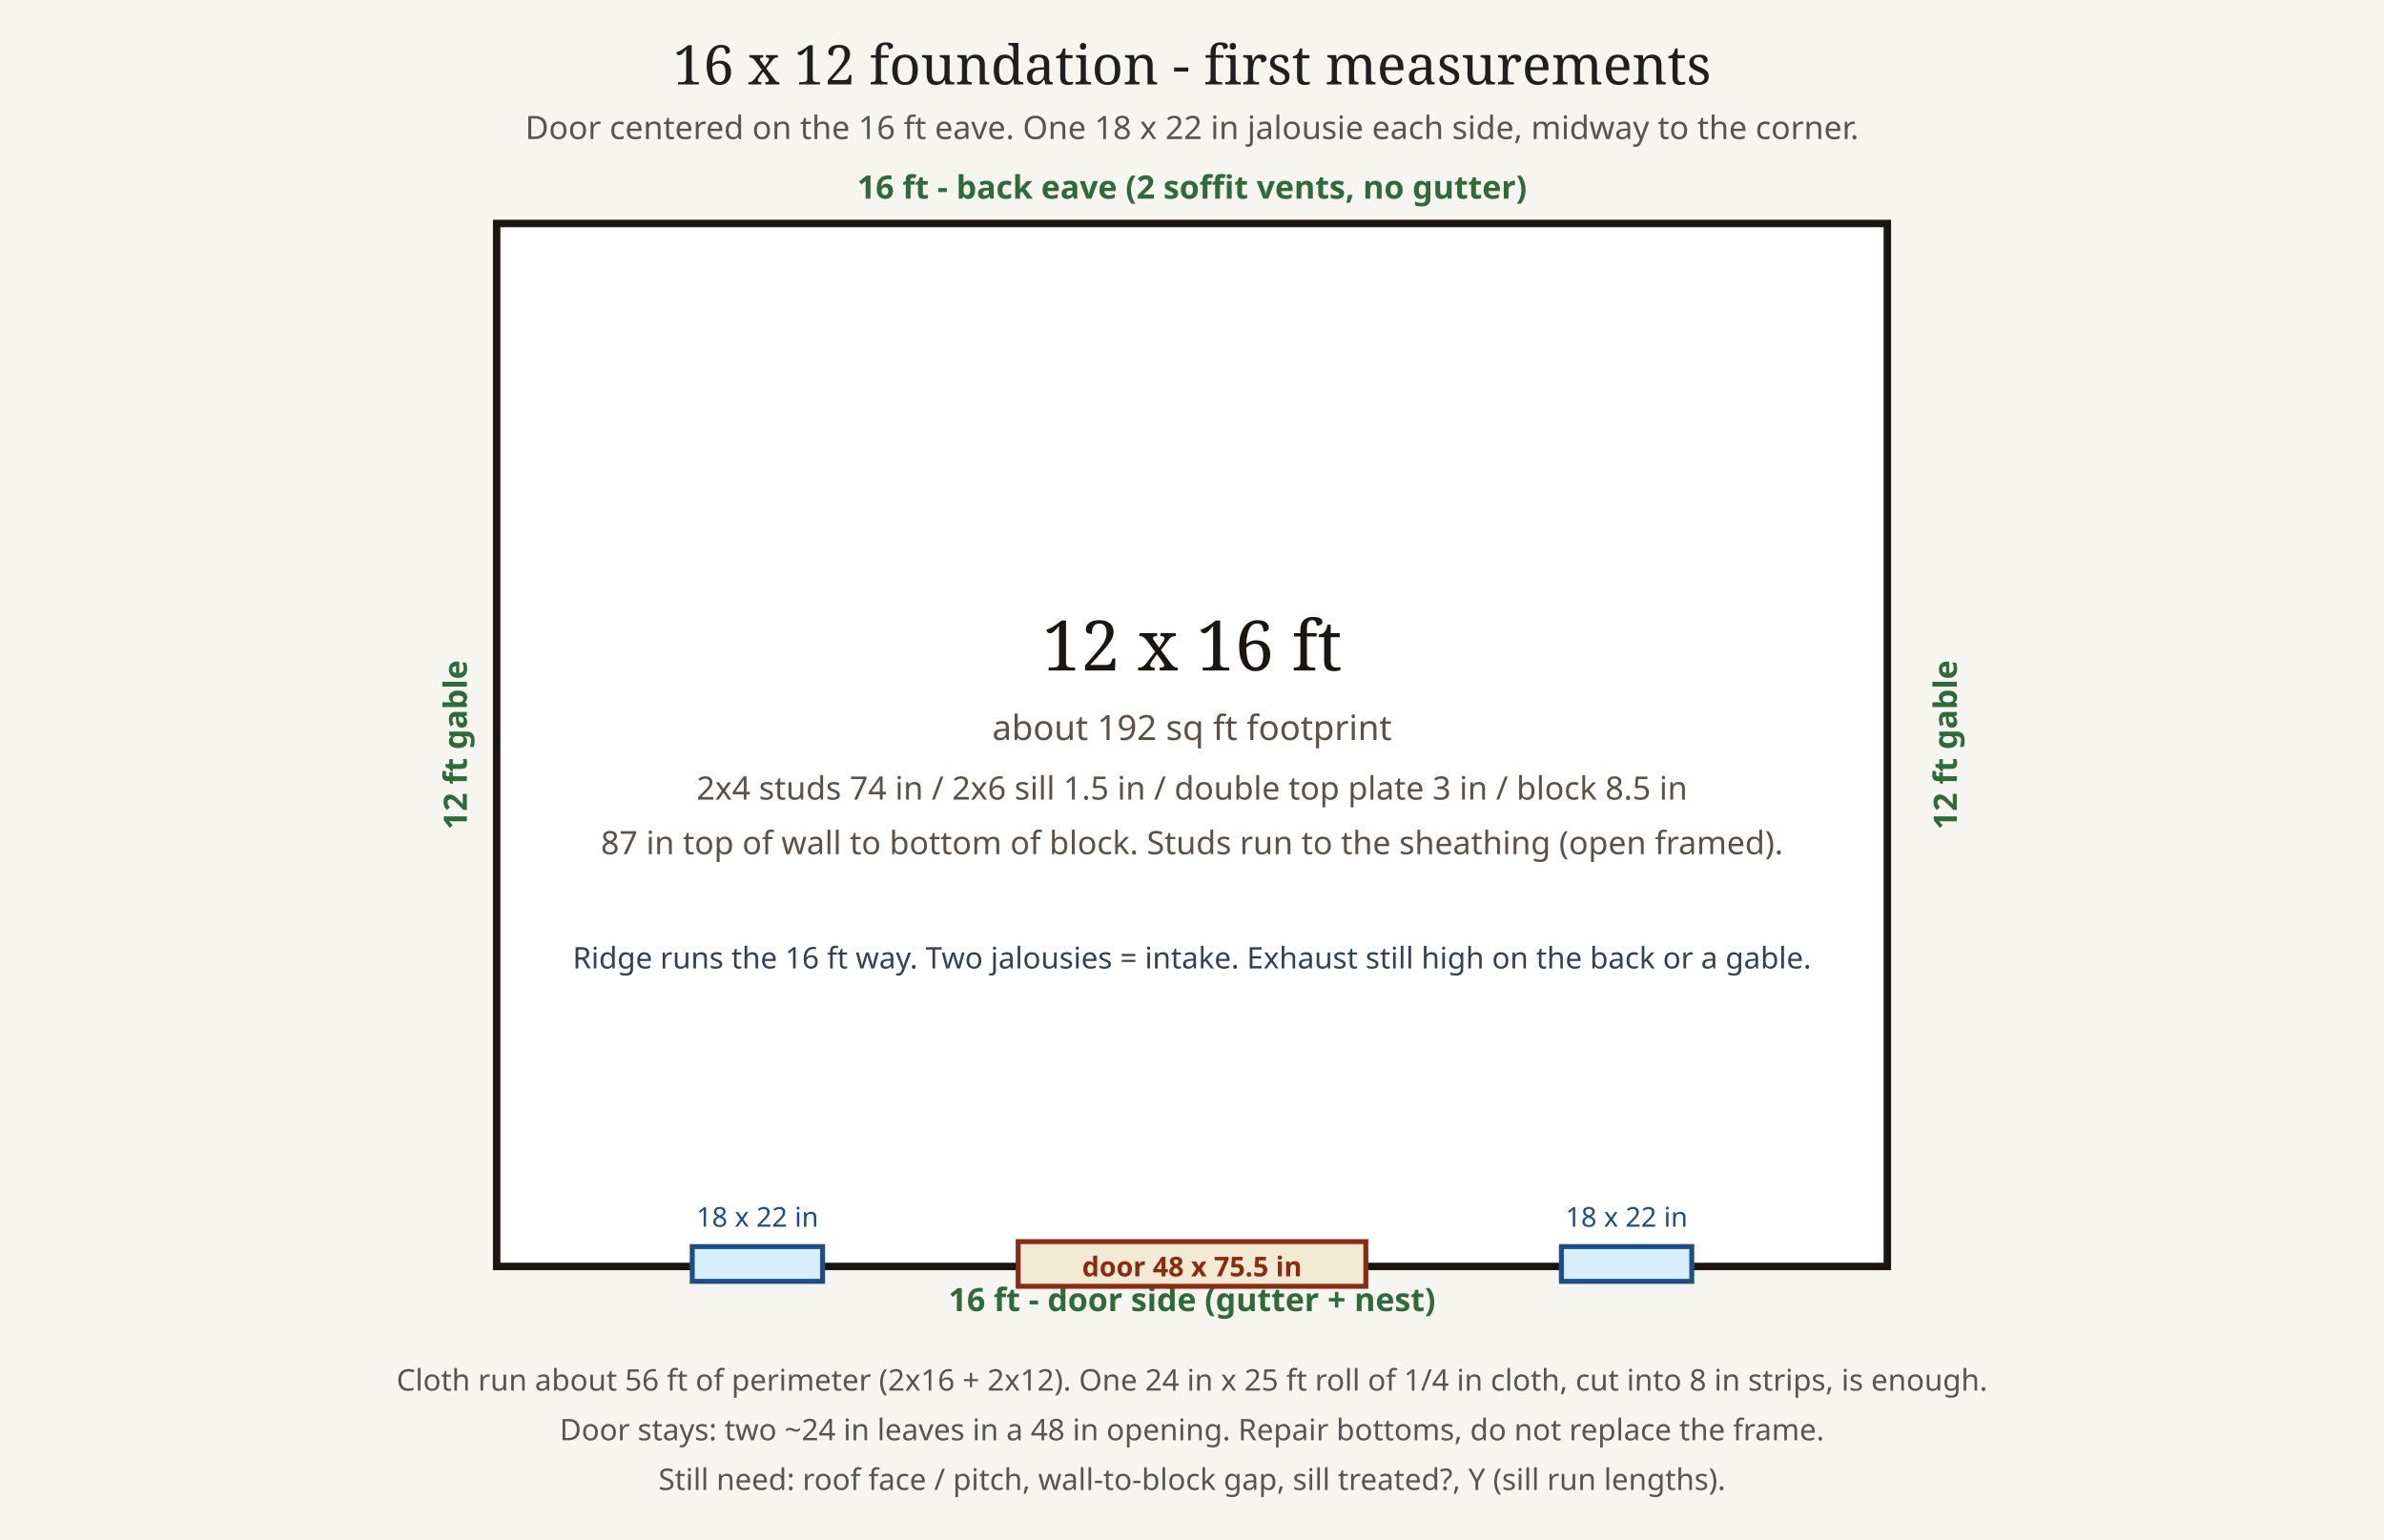
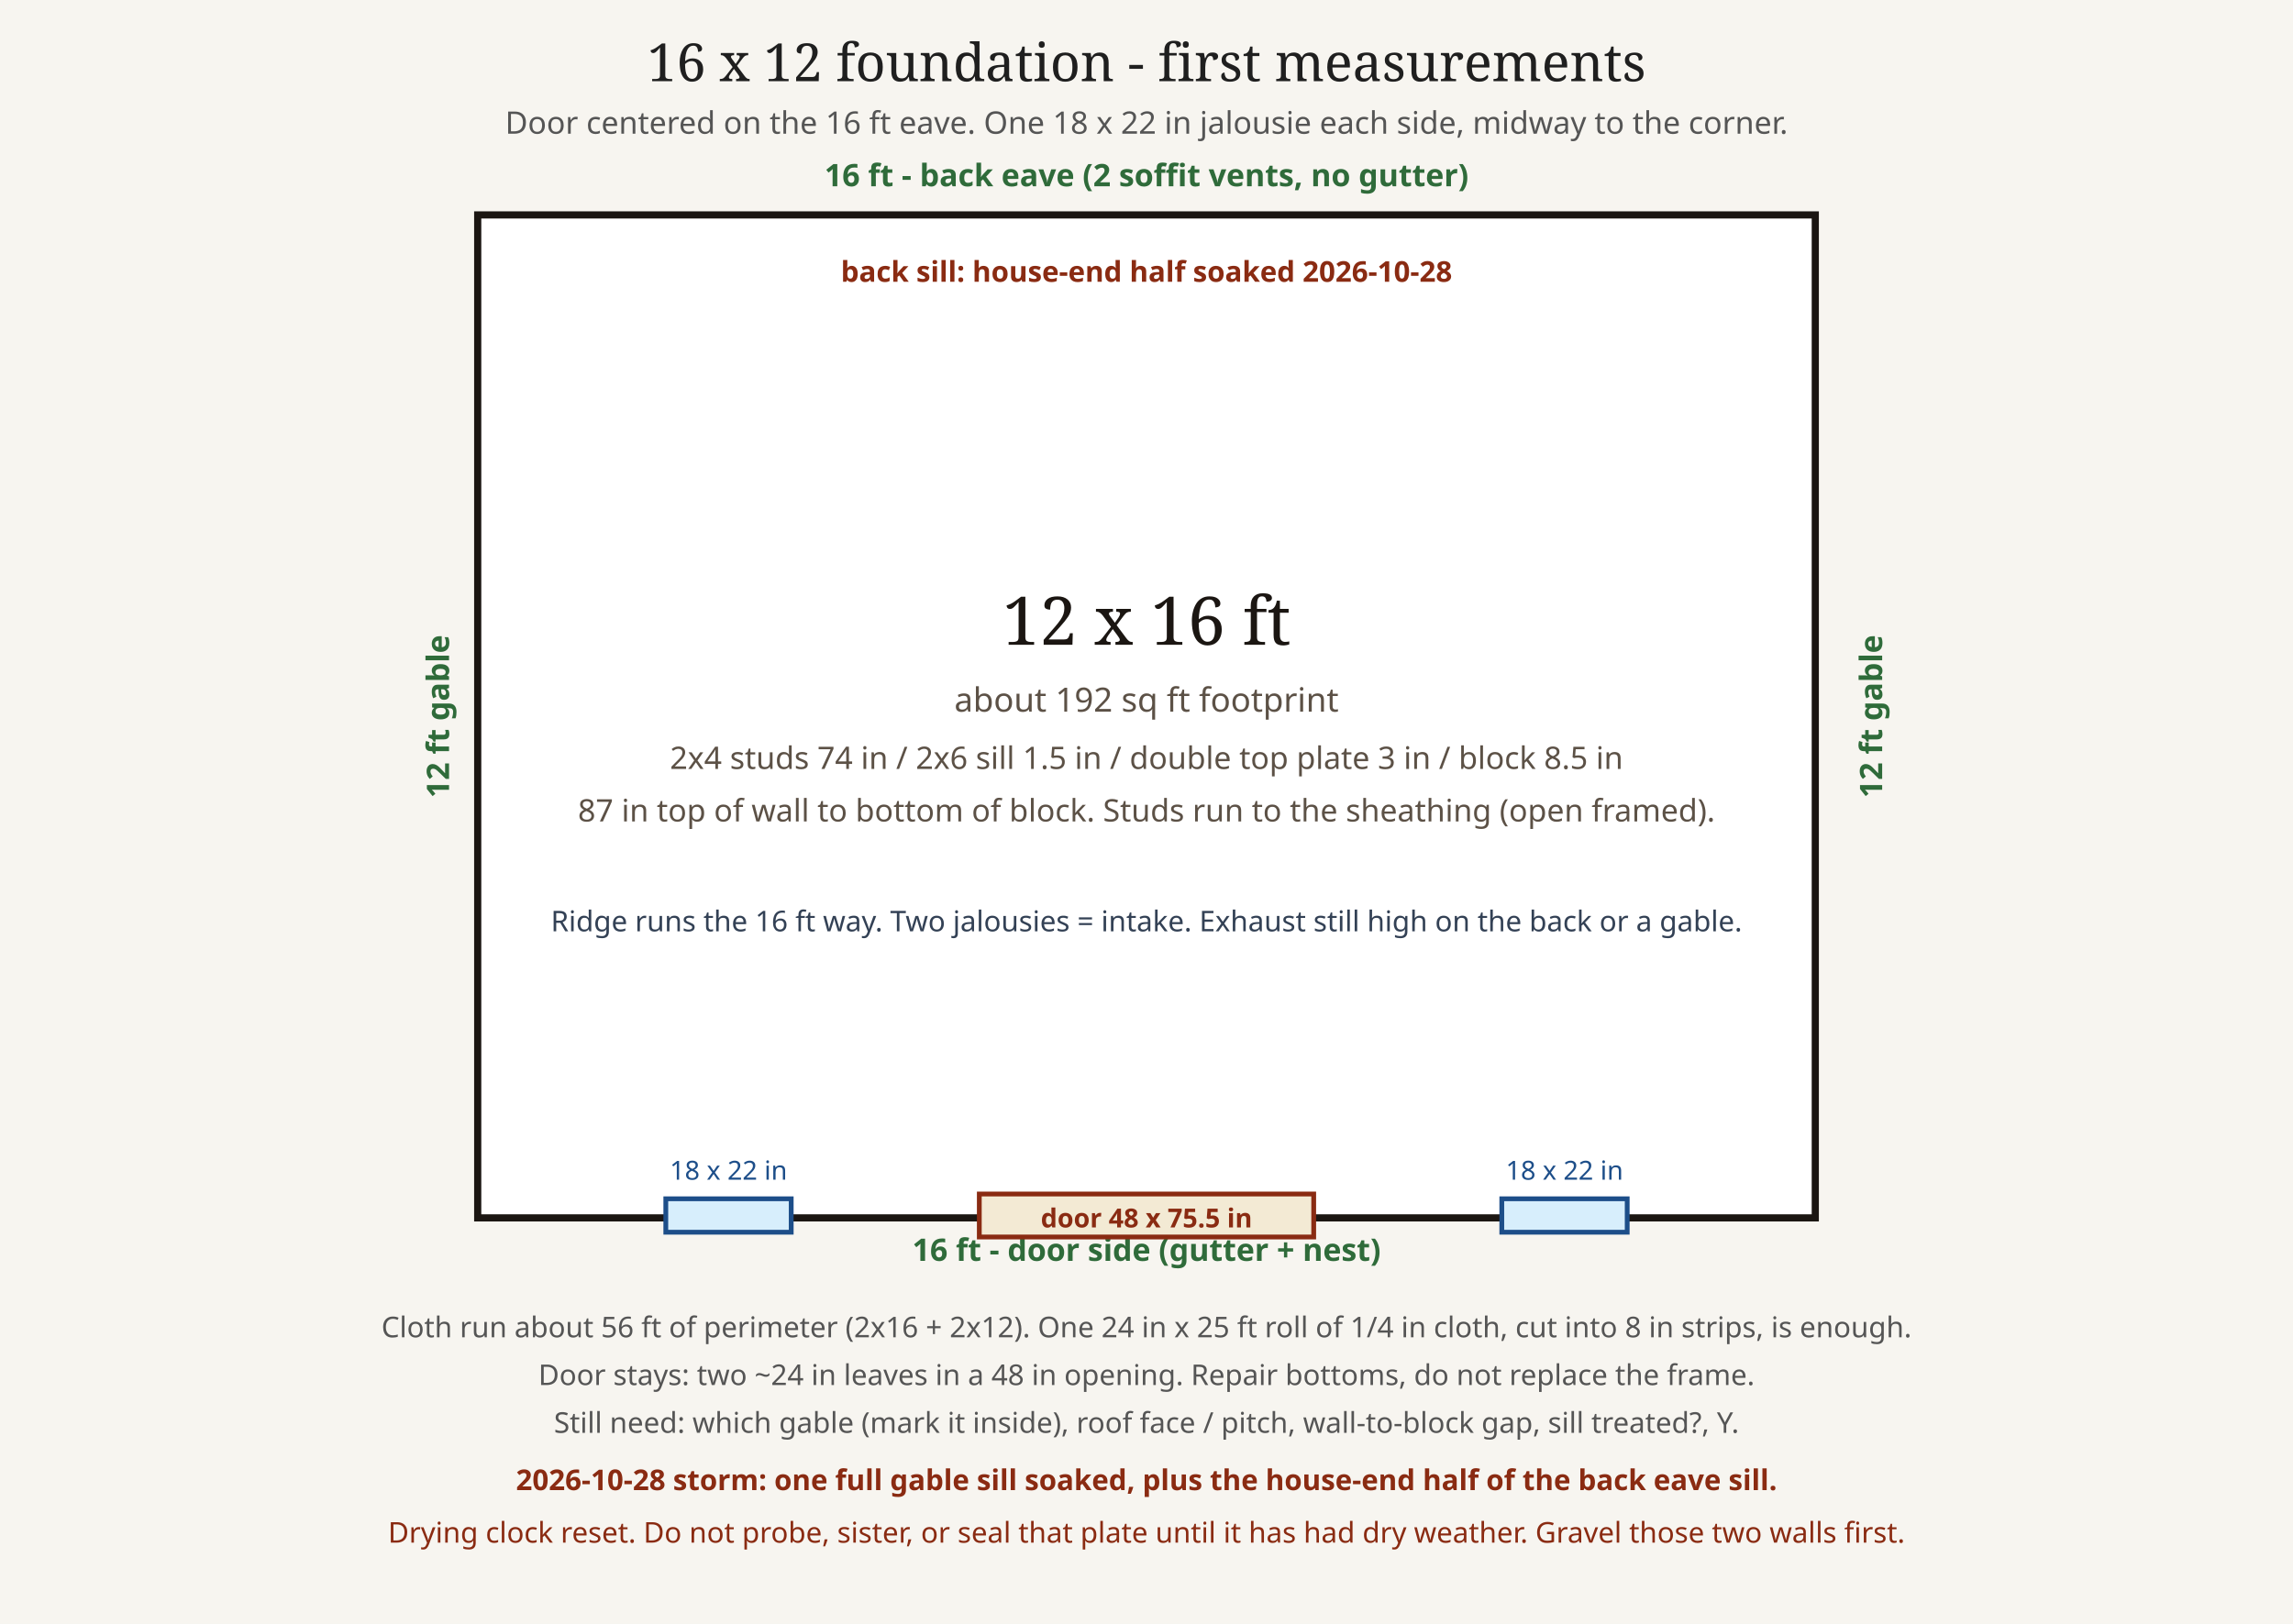
- <svg xmlns="http://www.w3.org/2000/svg" viewBox="0 0 960 620" role="img" aria-label="16 by 12 shed floor plan: centered door with a jalousie on each side">
-   <rect width="960" height="620" fill="#f7f5f0" />
+ <svg xmlns="http://www.w3.org/2000/svg" viewBox="0 0 960 680" role="img" aria-label="16 by 12 shed floor plan. 2026-10-28 storm soaked one gable sill and the house-end half of the back eave sill.">
+   <rect width="960" height="680" fill="#f7f5f0" />
  <text x="480" y="34" text-anchor="middle" font-family="Georgia, serif" font-size="22" fill="#1f1f1f">16 x 12 foundation - first measurements</text>
  <text x="480" y="56" text-anchor="middle" font-family="system-ui, sans-serif" font-size="13" fill="#555">Door centered on the 16 ft eave. One 18 x 22 in jalousie each side, midway to the corner.</text>
  <rect x="200" y="90" width="560" height="420" fill="#fff" stroke="#1b1612" stroke-width="3" />
-   <text x="480" y="80" text-anchor="middle" font-family="system-ui, sans-serif" font-size="13" font-weight="700" fill="#2f6b3a">16 ft - back eave (2 soffit vents, no gutter)</text>
+   <text x="480" y="78" text-anchor="middle" font-family="system-ui, sans-serif" font-size="13" font-weight="700" fill="#2f6b3a">16 ft - back eave (2 soffit vents, no gutter)</text>
  <text x="480" y="528" text-anchor="middle" font-family="system-ui, sans-serif" font-size="13" font-weight="700" fill="#2f6b3a">16 ft - door side (gutter + nest)</text>
  <text x="188" y="300" text-anchor="middle" font-family="system-ui, sans-serif" font-size="13" font-weight="700" fill="#2f6b3a" transform="rotate(-90 188 300)">12 ft gable</text>
  <text x="788" y="300" text-anchor="middle" font-family="system-ui, sans-serif" font-size="13" font-weight="700" fill="#2f6b3a" transform="rotate(-90 788 300)">12 ft gable</text>
  <rect x="410" y="500" width="140" height="18" fill="#f3ead4" stroke="#8a2b12" stroke-width="2" />
  <text x="480" y="514" text-anchor="middle" font-family="system-ui, sans-serif" font-size="11" font-weight="700" fill="#8a2b12">door 48 x 75.5 in</text>
  <rect x="278.75" y="502" width="52.5" height="14" fill="#d7eefc" stroke="#1d4e89" stroke-width="2" />
  <text x="305" y="494" text-anchor="middle" font-family="system-ui, sans-serif" font-size="11" fill="#1d4e89">18 x 22 in</text>
  <rect x="628.75" y="502" width="52.5" height="14" fill="#d7eefc" stroke="#1d4e89" stroke-width="2" />
  <text x="655" y="494" text-anchor="middle" font-family="system-ui, sans-serif" font-size="11" fill="#1d4e89">18 x 22 in</text>
+   <text x="480" y="118" text-anchor="middle" font-family="system-ui, sans-serif" font-size="12" font-weight="700" fill="#8a2b12">back sill: house-end half soaked 2026-10-28</text>
  <text x="480" y="270" text-anchor="middle" font-family="Georgia, serif" font-size="28" fill="#1b1612">12 x 16 ft</text>
  <text x="480" y="298" text-anchor="middle" font-family="system-ui, sans-serif" font-size="14" fill="#5c5146">about 192 sq ft footprint</text>
  <text x="480" y="322" text-anchor="middle" font-family="system-ui, sans-serif" font-size="13" fill="#5c5146">2x4 studs 74 in / 2x6 sill 1.5 in / double top plate 3 in / block 8.5 in</text>
  <text x="480" y="344" text-anchor="middle" font-family="system-ui, sans-serif" font-size="13" fill="#5c5146">87 in top of wall to bottom of block. Studs run to the sheathing (open framed).</text>
  <text x="480" y="390" text-anchor="middle" font-family="system-ui, sans-serif" font-size="12" fill="#334155">Ridge runs the 16 ft way. Two jalousies = intake. Exhaust still high on the back or a gable.</text>
  <text x="480" y="560" text-anchor="middle" font-family="system-ui, sans-serif" font-size="12" fill="#555">Cloth run about 56 ft of perimeter (2x16 + 2x12). One 24 in x 25 ft roll of 1/4 in cloth, cut into 8 in strips, is enough.</text>
  <text x="480" y="580" text-anchor="middle" font-family="system-ui, sans-serif" font-size="12" fill="#555">Door stays: two ~24 in leaves in a 48 in opening. Repair bottoms, do not replace the frame.</text>
-   <text x="480" y="600" text-anchor="middle" font-family="system-ui, sans-serif" font-size="12" fill="#555">Still need: roof face / pitch, wall-to-block gap, sill treated?, Y (sill run lengths).</text>
+   <text x="480" y="600" text-anchor="middle" font-family="system-ui, sans-serif" font-size="12" fill="#555">Still need: which gable (mark it inside), roof face / pitch, wall-to-block gap, sill treated?, Y.</text>
+   <text x="480" y="624" text-anchor="middle" font-family="system-ui, sans-serif" font-size="12" font-weight="700" fill="#8a2b12">2026-10-28 storm: one full gable sill soaked, plus the house-end half of the back eave sill.</text>
+   <text x="480" y="646" text-anchor="middle" font-family="system-ui, sans-serif" font-size="12" fill="#8a2b12">Drying clock reset. Do not probe, sister, or seal that plate until it has had dry weather. Gravel those two walls first.</text>
</svg>
